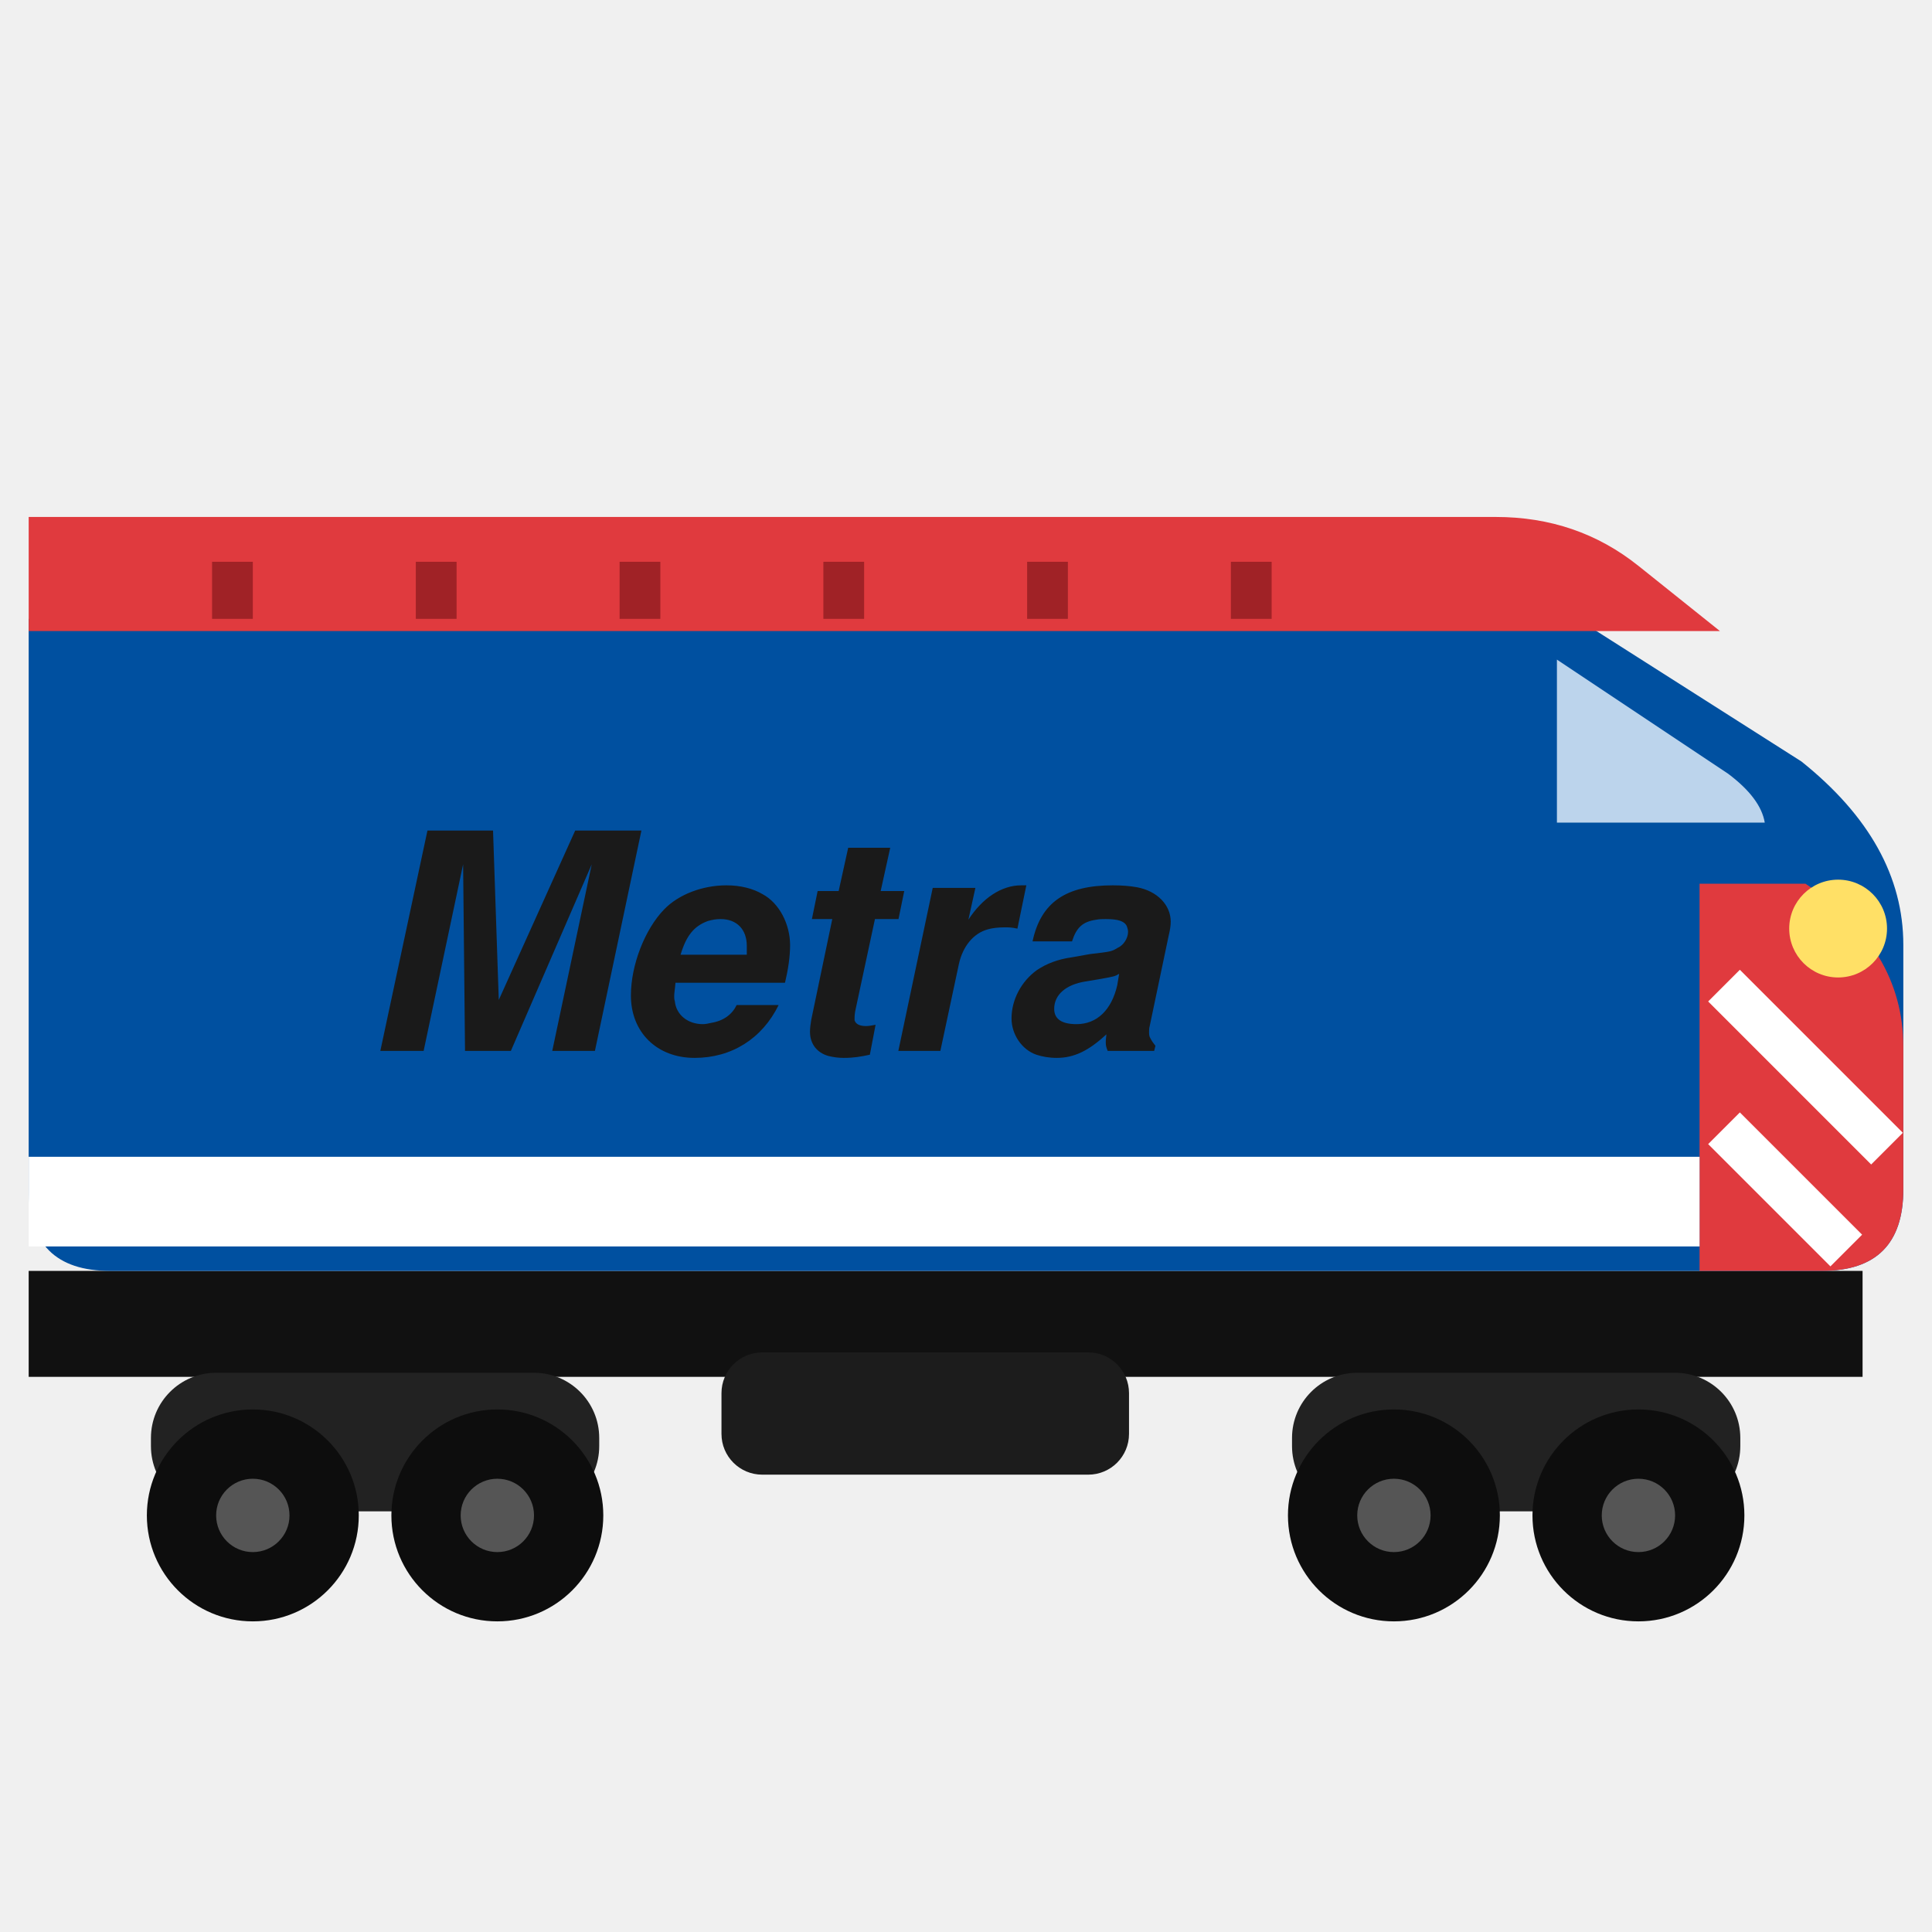
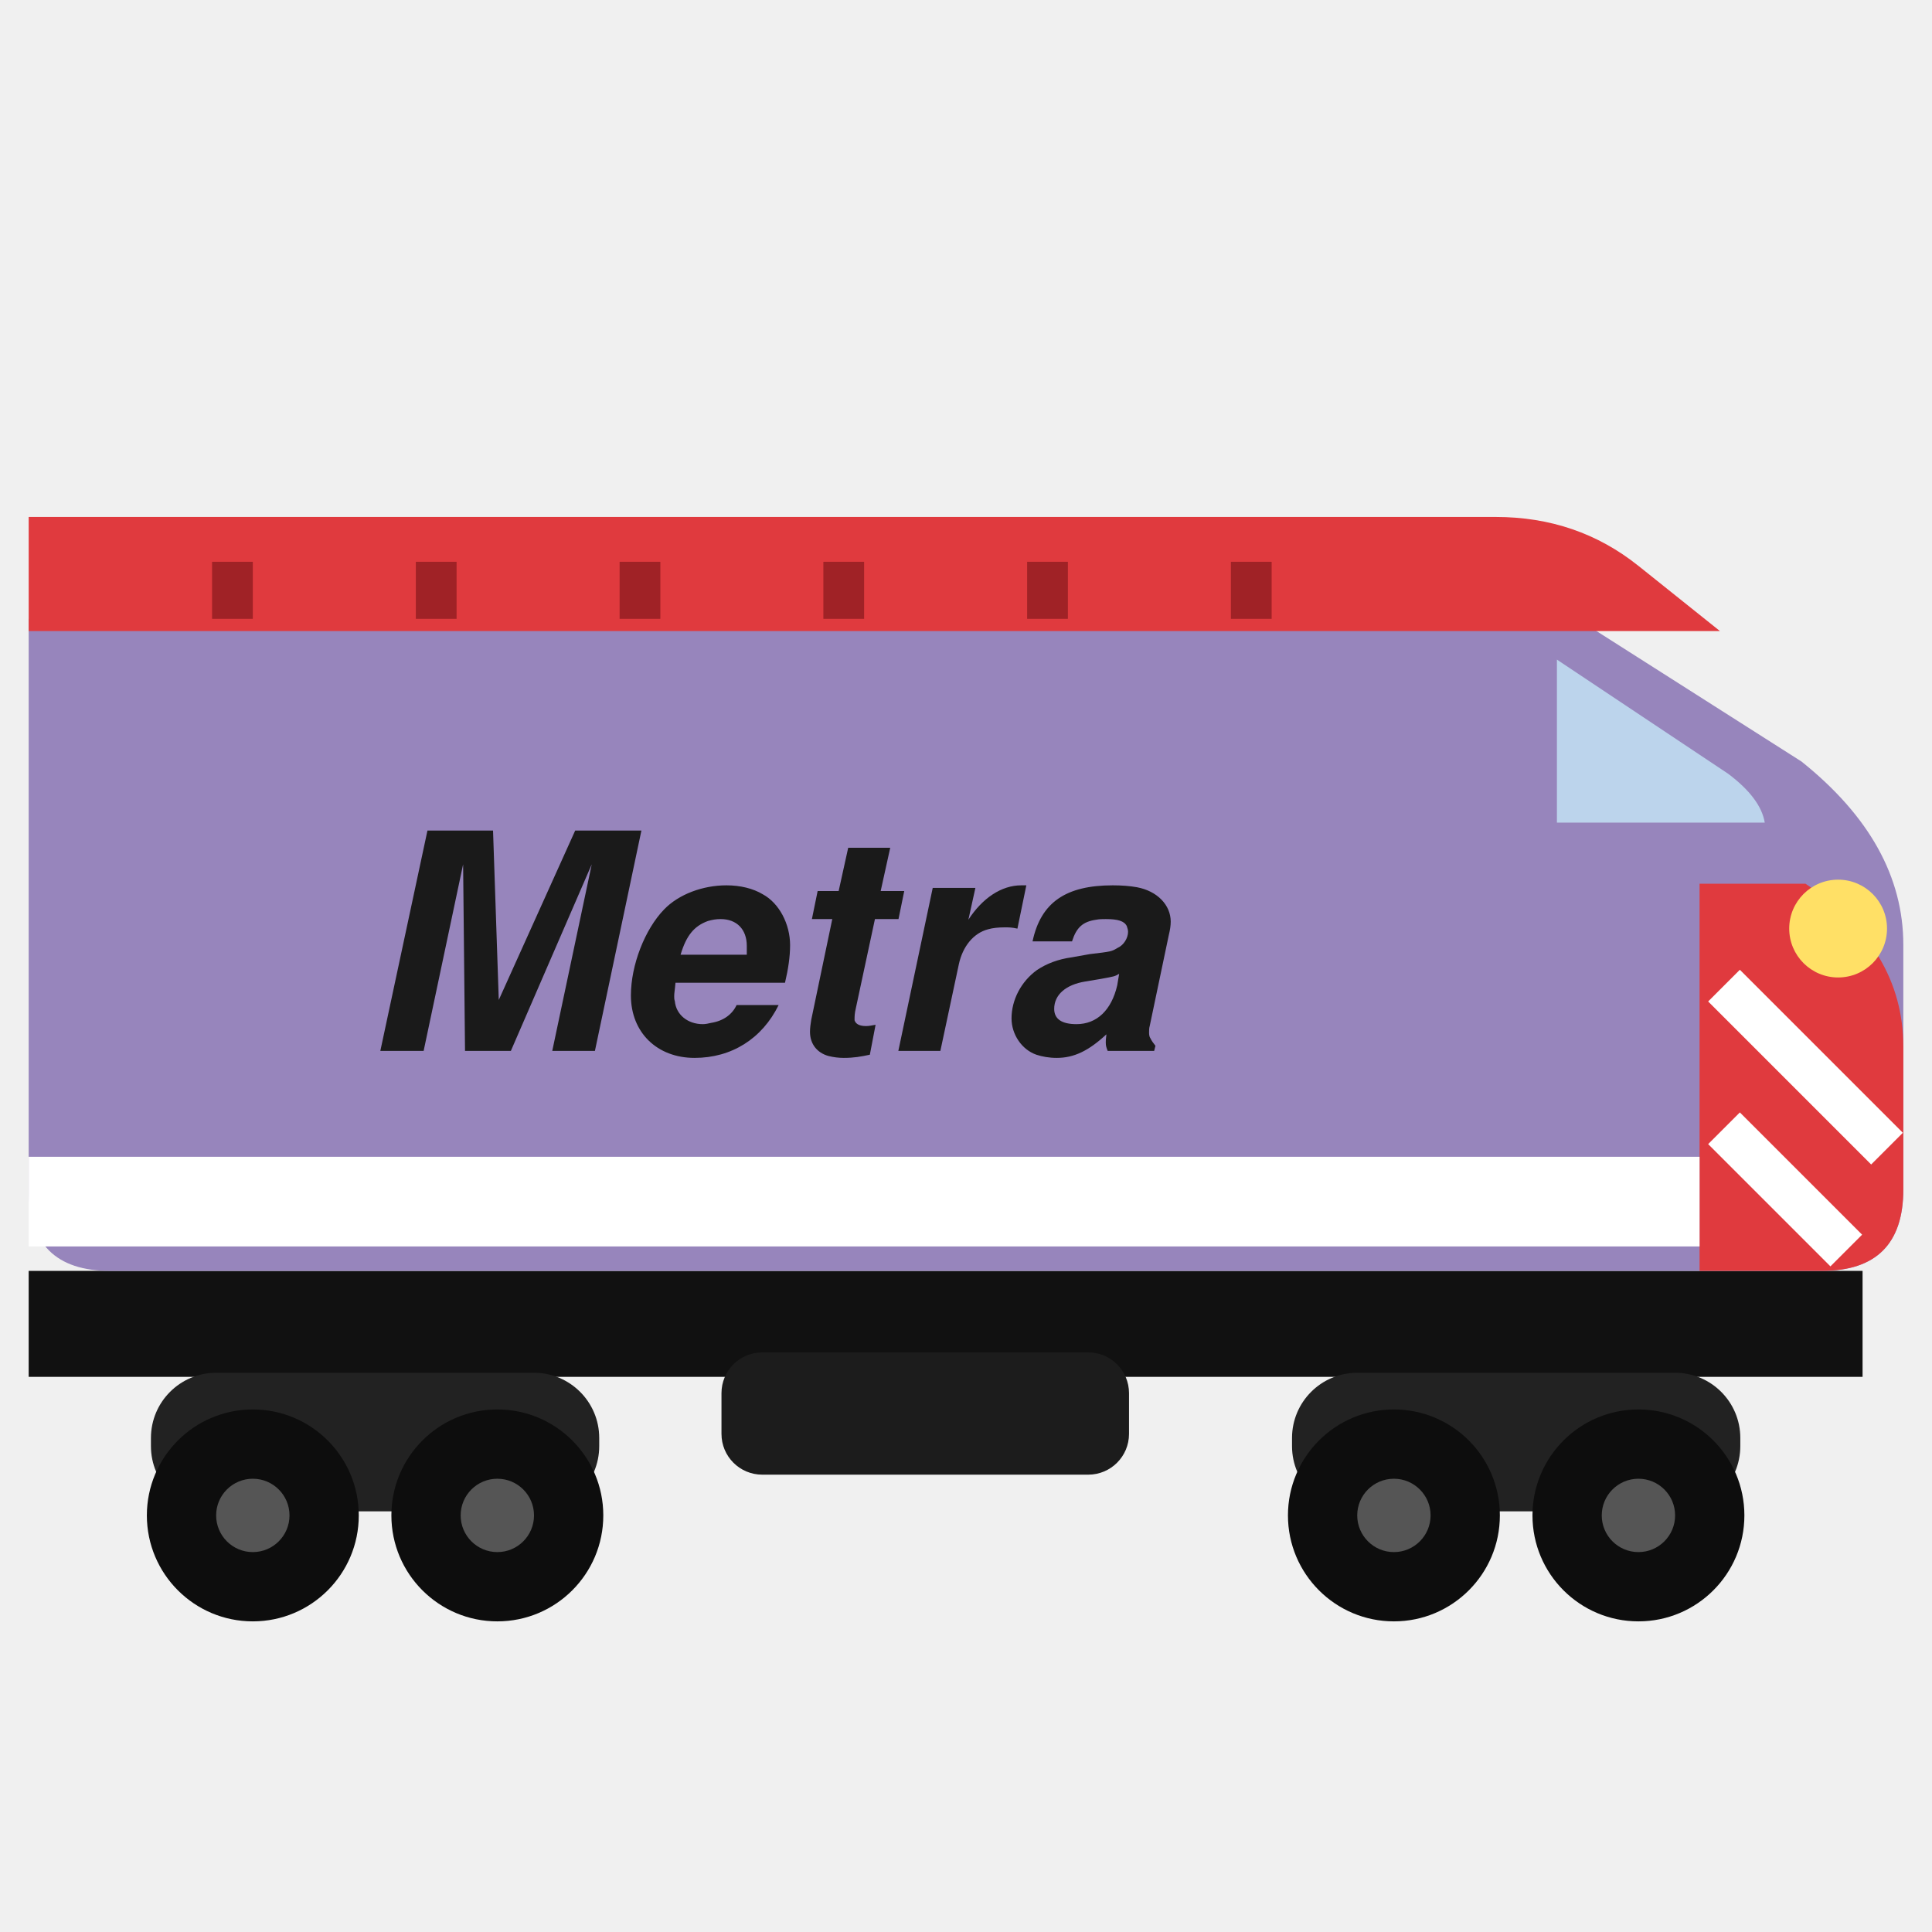
<svg xmlns="http://www.w3.org/2000/svg" viewBox="0 0 64 64">
  <g transform="translate(32,34) scale(1.35) translate(-32,-34)">
    <g>
      <rect x="9" y="40" width="45" height="2.6" fill="#111111" />
      <rect x="26" y="42" width="10" height="3" rx="1" fill="#1c1c1c" />
      <rect x="12" y="42.5" width="11" height="3.4" rx="1.6" fill="#222222" />
      <rect x="40" y="42.5" width="11" height="3.4" rx="1.6" fill="#222222" />
      <g fill="#0d0d0d">
        <circle cx="14.5" cy="46" r="2.6" />
        <circle cx="20.5" cy="46" r="2.6" />
        <circle cx="42.5" cy="46" r="2.6" />
        <circle cx="48.5" cy="46" r="2.6" />
      </g>
      <g fill="#555555">
        <circle cx="14.5" cy="46" r=".9" />
        <circle cx="20.5" cy="46" r=".9" />
        <circle cx="42.5" cy="46" r=".9" />
        <circle cx="48.5" cy="46" r=".9" />
      </g>
-       <path d="M9 24 h38 l5.5 3.5 q2.5 2 2.5 4.5 v6 q0 2 -2 2 h-42 q-2 0 -2 -2 z" fill="#0050a0" />
+       <path d="M9 24 h38 l5.5 3.5 q2.5 2 2.5 4.5 v6 q0 2 -2 2 h-42 q-2 0 -2 -2 z" fill="#9785BC" />
      <path d="M9 21.5 h36 q2 0 3.5 1.2 l2 1.6 -41.5 0 z" fill="#e03a3e" />
      <g stroke="#a02226" stroke-width="1">
        <line x1="14" y1="22.6" x2="14" y2="24" />
        <line x1="19" y1="22.6" x2="19" y2="24" />
        <line x1="24" y1="22.6" x2="24" y2="24" />
        <line x1="29" y1="22.6" x2="29" y2="24" />
        <line x1="34" y1="22.6" x2="34" y2="24" />
        <line x1="39" y1="22.6" x2="39" y2="24" />
      </g>
      <path d="M46.5 25 l4.2 2.8 q.8 .6 .9 1.2 l-5.1 0 z" fill="#bcd4ec" />
      <path d="M52.6 30.5 q2.4 1.6 2.4 4v3.5 q0 2 -2 2 h-3 v-9.5 z" fill="#e03a3e" />
      <g stroke="#ffffff" stroke-width="1.1">
        <line x1="50.6" y1="33" x2="54.6" y2="37" />
        <line x1="50.6" y1="36.5" x2="53.6" y2="39.5" />
      </g>
      <rect x="9" y="37.2" width="41" height="2.2" fill="#ffffff" />
      <text x="27" y="34.6" font-family="Helvetica, Arial, sans-serif" font-size="7.4" font-weight="bold" font-style="italic" fill="#1a1a1a" text-anchor="middle">Metra</text>
      <circle cx="53.4" cy="31.6" r="1.2" fill="#ffe066" />
    </g>
  </g>
</svg>
